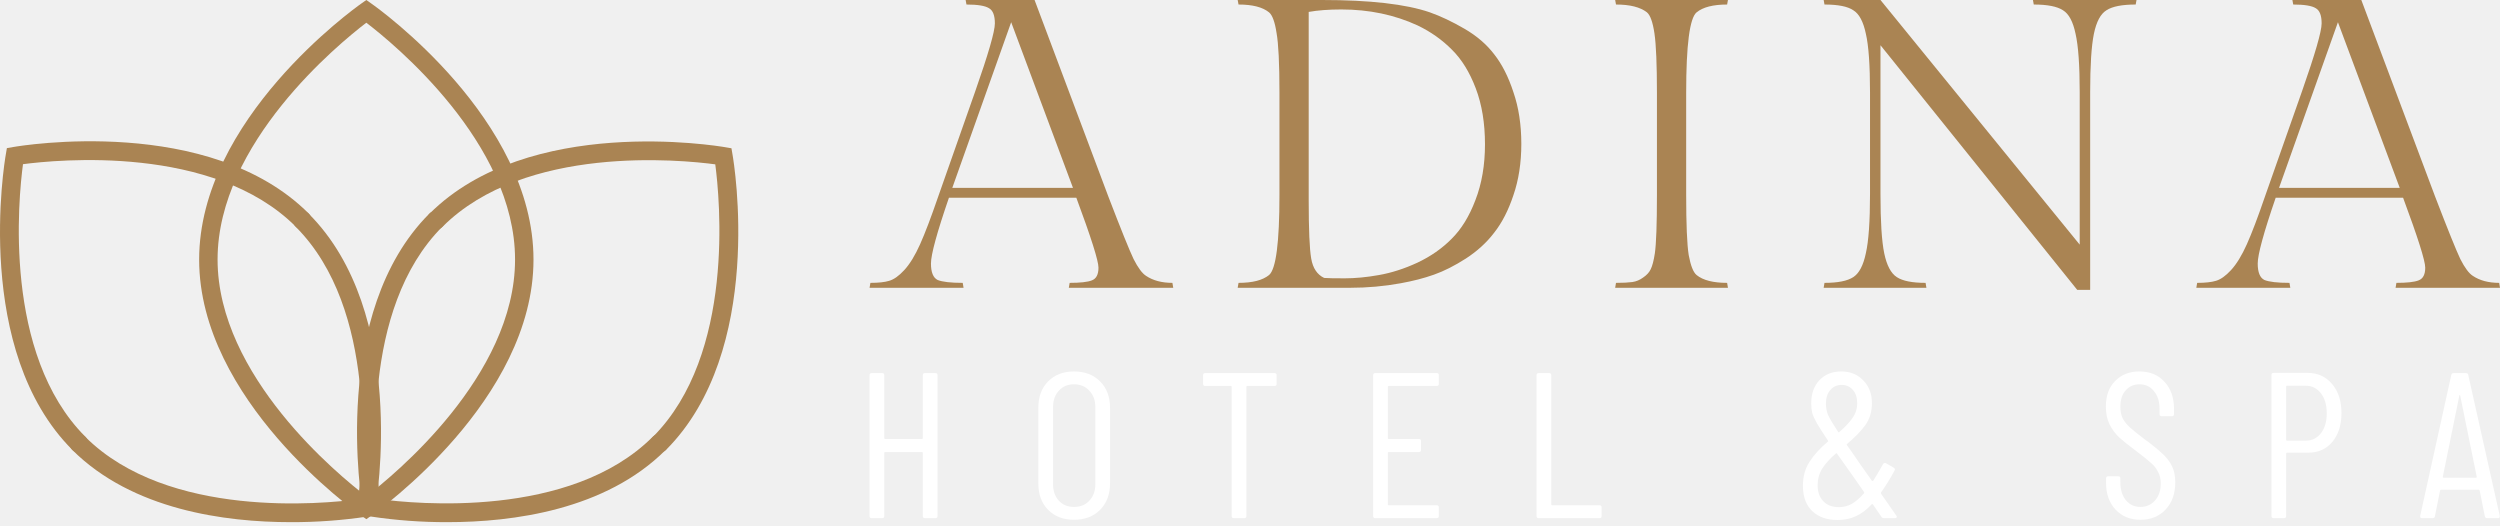
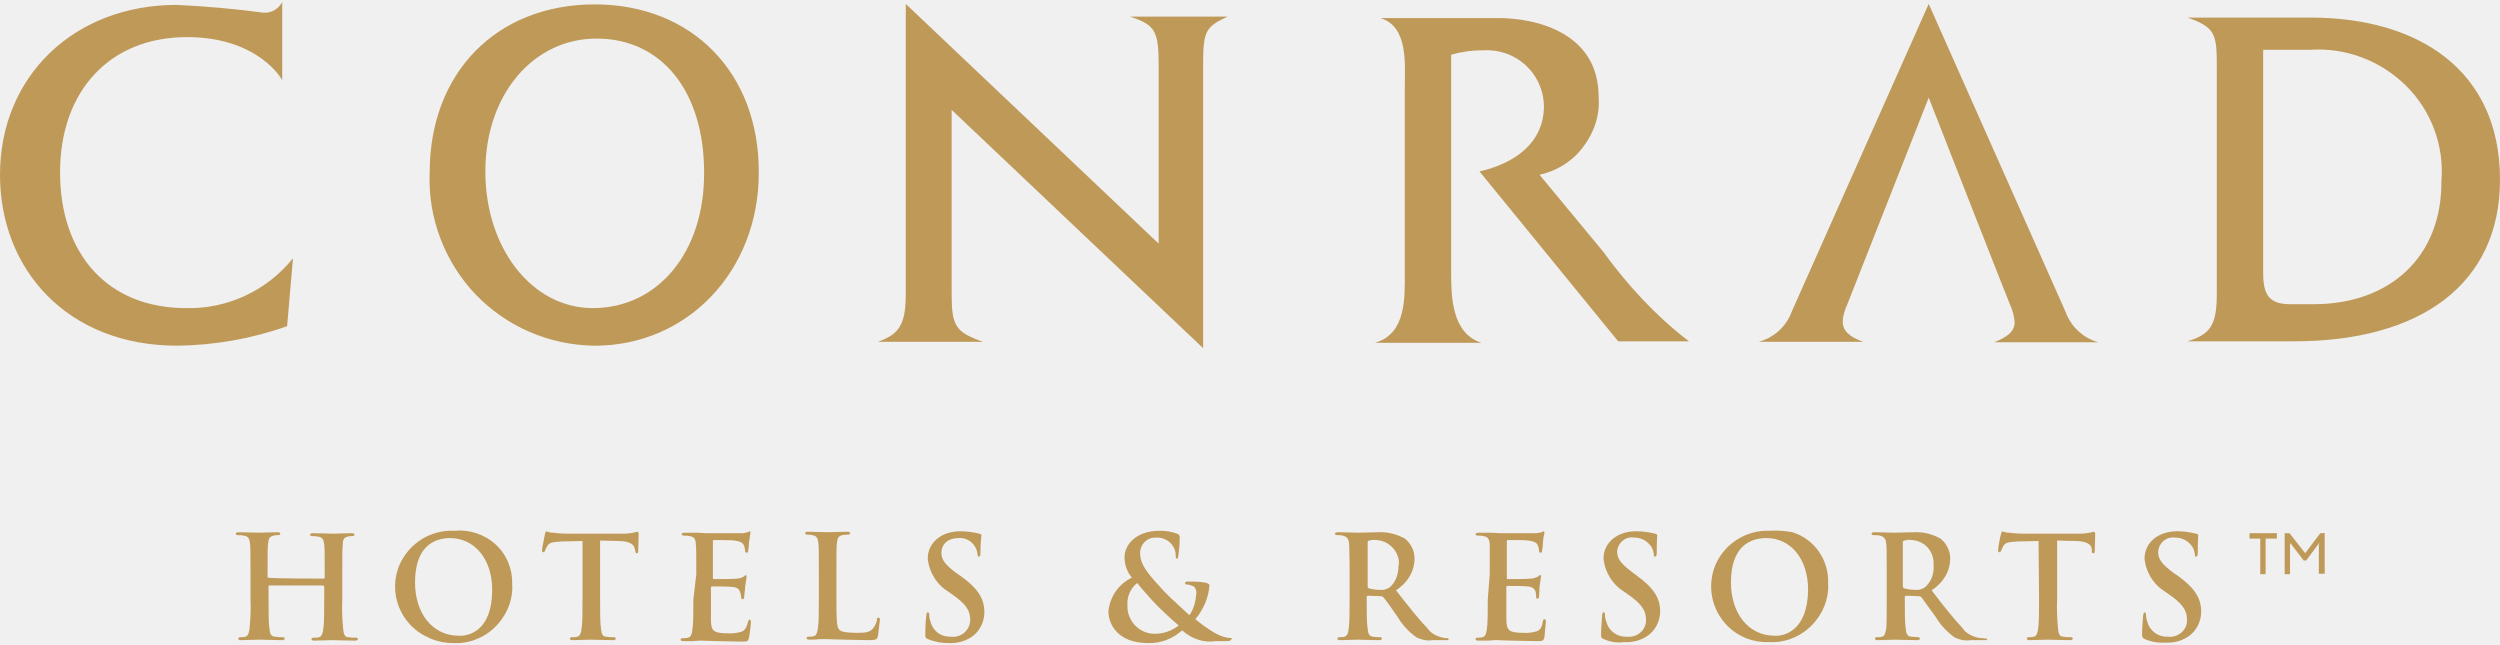
- <svg xmlns="http://www.w3.org/2000/svg" width="138" height="29" viewBox="0 0 138 29" fill="none">
-   <path d="M50.939 20.71C50.939 20.634 50.977 20.595 51.054 20.595H51.637C51.713 20.595 51.751 20.634 51.751 20.71V28.487C51.751 28.563 51.713 28.601 51.637 28.601H51.054C50.977 28.601 50.939 28.563 50.939 28.487V24.998C50.939 24.968 50.924 24.953 50.893 24.953H48.858C48.827 24.953 48.812 24.968 48.812 24.998V28.487C48.812 28.563 48.774 28.601 48.698 28.601H48.114C48.038 28.601 48 28.563 48 28.487V20.71C48 20.634 48.038 20.595 48.114 20.595H48.698C48.774 20.595 48.812 20.634 48.812 20.71V24.186C48.812 24.217 48.827 24.232 48.858 24.232H50.893C50.924 24.232 50.939 24.217 50.939 24.186V20.71Z" fill="white" />
-   <path d="M59.284 28.692C58.697 28.692 58.221 28.509 57.855 28.143C57.496 27.777 57.317 27.293 57.317 26.691V22.505C57.317 21.903 57.496 21.419 57.855 21.053C58.221 20.687 58.697 20.504 59.284 20.504C59.879 20.504 60.359 20.687 60.725 21.053C61.091 21.419 61.274 21.903 61.274 22.505V26.691C61.274 27.286 61.091 27.77 60.725 28.143C60.359 28.509 59.879 28.692 59.284 28.692ZM59.284 27.983C59.635 27.983 59.917 27.869 60.13 27.64C60.352 27.404 60.462 27.103 60.462 26.737V22.471C60.462 22.097 60.352 21.796 60.13 21.567C59.917 21.331 59.635 21.213 59.284 21.213C58.941 21.213 58.663 21.331 58.449 21.567C58.236 21.796 58.129 22.097 58.129 22.471V26.737C58.129 27.103 58.236 27.404 58.449 27.64C58.663 27.869 58.941 27.983 59.284 27.983Z" fill="white" />
-   <path d="M70.355 20.595C70.432 20.595 70.47 20.634 70.47 20.71V21.19C70.47 21.266 70.432 21.305 70.355 21.305H68.846C68.815 21.305 68.8 21.32 68.8 21.35V28.487C68.8 28.563 68.762 28.601 68.686 28.601H68.102C68.026 28.601 67.988 28.563 67.988 28.487V21.35C67.988 21.32 67.973 21.305 67.942 21.305H66.524C66.448 21.305 66.41 21.266 66.41 21.19V20.71C66.41 20.634 66.448 20.595 66.524 20.595H70.355Z" fill="white" />
-   <path d="M79.423 21.19C79.423 21.266 79.385 21.305 79.308 21.305H76.655C76.625 21.305 76.609 21.32 76.609 21.35V24.186C76.609 24.217 76.625 24.232 76.655 24.232H78.325C78.401 24.232 78.439 24.27 78.439 24.347V24.838C78.439 24.915 78.401 24.953 78.325 24.953H76.655C76.625 24.953 76.609 24.968 76.609 24.998V27.846C76.609 27.877 76.625 27.892 76.655 27.892H79.308C79.385 27.892 79.423 27.93 79.423 28.006V28.487C79.423 28.563 79.385 28.601 79.308 28.601H75.912C75.836 28.601 75.797 28.563 75.797 28.487V20.71C75.797 20.634 75.836 20.595 75.912 20.595H79.308C79.385 20.595 79.423 20.634 79.423 20.71V21.19Z" fill="white" />
-   <path d="M84.932 28.601C84.856 28.601 84.818 28.563 84.818 28.487V20.71C84.818 20.634 84.856 20.595 84.932 20.595H85.515C85.591 20.595 85.63 20.634 85.63 20.71V27.846C85.63 27.877 85.645 27.892 85.675 27.892H88.294C88.371 27.892 88.409 27.93 88.409 28.006V28.487C88.409 28.563 88.371 28.601 88.294 28.601H84.932Z" fill="white" />
-   <path d="M104.679 28.464C104.694 28.479 104.702 28.502 104.702 28.532C104.702 28.548 104.694 28.563 104.679 28.578C104.664 28.593 104.641 28.601 104.611 28.601H103.993C103.932 28.601 103.886 28.578 103.856 28.532L103.387 27.846C103.379 27.831 103.368 27.823 103.353 27.823C103.337 27.823 103.326 27.827 103.318 27.835C103.036 28.14 102.743 28.361 102.438 28.498C102.14 28.635 101.805 28.704 101.431 28.704C100.844 28.704 100.379 28.54 100.036 28.212C99.693 27.884 99.521 27.419 99.521 26.817C99.521 26.306 99.643 25.864 99.887 25.49C100.131 25.109 100.467 24.739 100.894 24.381C100.917 24.373 100.92 24.354 100.905 24.324C100.631 23.912 100.429 23.596 100.299 23.375C100.169 23.146 100.082 22.955 100.036 22.803C99.998 22.642 99.979 22.463 99.979 22.265C99.979 21.731 100.131 21.305 100.436 20.984C100.741 20.664 101.142 20.504 101.637 20.504C102.133 20.504 102.537 20.668 102.849 20.996C103.17 21.316 103.33 21.735 103.33 22.254C103.33 22.719 103.212 23.119 102.975 23.454C102.739 23.782 102.4 24.133 101.957 24.507C101.934 24.514 101.931 24.533 101.946 24.564C102.251 24.991 102.476 25.315 102.621 25.536L103.33 26.542C103.337 26.55 103.349 26.554 103.364 26.554C103.379 26.554 103.391 26.55 103.398 26.542C103.505 26.382 103.688 26.073 103.947 25.616C103.963 25.585 103.985 25.567 104.016 25.559C104.046 25.551 104.077 25.555 104.107 25.57L104.542 25.822C104.603 25.86 104.614 25.913 104.576 25.982C104.332 26.432 104.085 26.832 103.833 27.183C103.825 27.206 103.825 27.229 103.833 27.252L104.679 28.464ZM101.66 21.247C101.401 21.247 101.191 21.343 101.031 21.533C100.871 21.716 100.791 21.968 100.791 22.288C100.791 22.502 100.829 22.703 100.905 22.894C100.989 23.085 101.176 23.401 101.466 23.843C101.481 23.874 101.5 23.878 101.523 23.855C101.843 23.58 102.087 23.321 102.255 23.077C102.43 22.833 102.518 22.559 102.518 22.254C102.518 21.949 102.438 21.705 102.278 21.522C102.117 21.339 101.912 21.247 101.66 21.247ZM101.511 27.995C101.763 27.995 101.999 27.934 102.22 27.812C102.441 27.682 102.666 27.488 102.895 27.229C102.91 27.206 102.91 27.183 102.895 27.16L102.346 26.371L101.397 25.033C101.382 25.01 101.363 25.01 101.34 25.033C101.012 25.315 100.76 25.593 100.585 25.868C100.417 26.142 100.333 26.451 100.333 26.794C100.333 27.152 100.436 27.442 100.642 27.663C100.848 27.884 101.138 27.995 101.511 27.995Z" fill="white" />
-   <path d="M118.154 28.692C117.589 28.692 117.132 28.506 116.781 28.132C116.431 27.759 116.255 27.27 116.255 26.668V26.405C116.255 26.329 116.293 26.291 116.37 26.291H116.93C117.006 26.291 117.044 26.329 117.044 26.405V26.634C117.044 27.038 117.147 27.366 117.353 27.617C117.559 27.861 117.826 27.983 118.154 27.983C118.474 27.983 118.741 27.865 118.954 27.629C119.168 27.392 119.274 27.08 119.274 26.691C119.274 26.432 119.221 26.211 119.114 26.028C119.015 25.837 118.882 25.673 118.714 25.536C118.554 25.391 118.283 25.174 117.902 24.884C117.521 24.602 117.22 24.362 116.999 24.164C116.777 23.958 116.594 23.714 116.45 23.432C116.312 23.15 116.244 22.818 116.244 22.437C116.244 21.842 116.415 21.373 116.758 21.03C117.101 20.679 117.547 20.504 118.096 20.504C118.676 20.504 119.137 20.695 119.48 21.076C119.831 21.449 120.006 21.949 120.006 22.574V22.86C120.006 22.936 119.968 22.974 119.892 22.974H119.32C119.244 22.974 119.206 22.936 119.206 22.86V22.562C119.206 22.158 119.103 21.834 118.897 21.59C118.699 21.339 118.432 21.213 118.096 21.213C117.791 21.213 117.54 21.323 117.342 21.545C117.143 21.758 117.044 22.063 117.044 22.46C117.044 22.696 117.086 22.906 117.17 23.089C117.262 23.264 117.395 23.432 117.57 23.592C117.746 23.752 118.005 23.962 118.348 24.221C118.806 24.556 119.145 24.831 119.366 25.044C119.595 25.25 119.77 25.479 119.892 25.73C120.014 25.974 120.075 26.272 120.075 26.622C120.075 27.248 119.896 27.751 119.537 28.132C119.179 28.506 118.718 28.692 118.154 28.692Z" fill="white" />
-   <path d="M127.385 20.584C127.942 20.584 128.391 20.79 128.734 21.201C129.078 21.606 129.249 22.139 129.249 22.803C129.249 23.458 129.081 23.988 128.746 24.392C128.41 24.789 127.968 24.987 127.419 24.987H126.241C126.211 24.987 126.196 25.002 126.196 25.033V28.487C126.196 28.563 126.157 28.601 126.081 28.601H125.498C125.422 28.601 125.384 28.563 125.384 28.487V20.698C125.384 20.622 125.422 20.584 125.498 20.584H127.385ZM127.282 24.324C127.625 24.324 127.903 24.186 128.117 23.912C128.33 23.637 128.437 23.271 128.437 22.814C128.437 22.357 128.33 21.991 128.117 21.716C127.903 21.434 127.625 21.293 127.282 21.293H126.241C126.211 21.293 126.196 21.308 126.196 21.339V24.278C126.196 24.308 126.211 24.324 126.241 24.324H127.282Z" fill="white" />
-   <path d="M137.289 28.601C137.221 28.601 137.179 28.567 137.163 28.498L136.877 27.08C136.877 27.065 136.87 27.053 136.855 27.046C136.847 27.038 136.836 27.034 136.82 27.034H134.75C134.735 27.034 134.72 27.038 134.705 27.046C134.697 27.053 134.693 27.065 134.693 27.08L134.407 28.498C134.4 28.567 134.358 28.601 134.281 28.601H133.698C133.66 28.601 133.63 28.59 133.607 28.567C133.591 28.544 133.588 28.513 133.595 28.475L135.311 20.698C135.326 20.63 135.368 20.595 135.436 20.595H136.123C136.199 20.595 136.241 20.63 136.248 20.698L137.987 28.475V28.498C137.987 28.567 137.953 28.601 137.884 28.601H137.289ZM134.842 26.325C134.842 26.356 134.853 26.371 134.876 26.371H136.683C136.706 26.371 136.717 26.356 136.717 26.325L135.802 21.831C135.795 21.808 135.787 21.796 135.78 21.796C135.772 21.796 135.764 21.808 135.757 21.831L134.842 26.325Z" fill="white" />
-   <path d="M59.045 15.614C59.629 15.614 60.036 15.569 60.267 15.478C60.513 15.387 60.636 15.153 60.636 14.774C60.636 14.396 60.228 13.11 59.414 10.916H52.381C51.72 12.838 51.389 14.048 51.389 14.547C51.389 15.032 51.513 15.334 51.758 15.455C52.02 15.561 52.481 15.614 53.142 15.614L53.188 15.886H48L48.046 15.614C48.492 15.614 48.838 15.576 49.084 15.501C49.345 15.425 49.622 15.228 49.914 14.911C50.221 14.578 50.513 14.101 50.79 13.481C51.067 12.861 51.397 11.991 51.782 10.871L53.834 5.038C54.556 2.981 54.917 1.732 54.917 1.294C54.917 0.855 54.81 0.575 54.595 0.454C54.379 0.318 53.964 0.25 53.349 0.25L53.303 0H57.108L61.189 10.871C61.881 12.671 62.342 13.814 62.573 14.298C62.819 14.782 63.049 15.092 63.264 15.228C63.649 15.486 64.133 15.614 64.717 15.614L64.763 15.886H58.999L59.045 15.614ZM55.817 1.226L52.566 10.372H59.229L55.817 1.226Z" fill="#AA8453" />
-   <path d="M72.978 0C75.622 0 77.605 0.227 78.927 0.681C79.526 0.893 80.164 1.195 80.841 1.589C81.517 1.982 82.063 2.451 82.478 2.996C82.908 3.54 83.262 4.236 83.539 5.084C83.831 5.931 83.977 6.884 83.977 7.943C83.977 8.987 83.831 9.933 83.539 10.78C83.262 11.612 82.908 12.301 82.478 12.845C82.063 13.39 81.54 13.867 80.91 14.275C80.295 14.669 79.711 14.964 79.158 15.16C78.604 15.357 77.989 15.516 77.313 15.637C76.406 15.803 75.476 15.886 74.523 15.886H68.32L68.367 15.614C69.135 15.614 69.696 15.47 70.05 15.183C70.434 14.865 70.626 13.39 70.626 10.757V5.129C70.626 3.51 70.572 2.406 70.465 1.816C70.373 1.21 70.234 0.832 70.05 0.681C69.696 0.393 69.135 0.25 68.367 0.25L68.32 0H72.978ZM73.093 15.342C73.278 15.357 73.654 15.364 74.223 15.364C74.807 15.364 75.438 15.304 76.114 15.183C76.806 15.062 77.513 14.835 78.235 14.502C78.973 14.154 79.603 13.715 80.126 13.186C80.664 12.656 81.102 11.945 81.44 11.053C81.794 10.145 81.971 9.116 81.971 7.966C81.971 6.801 81.802 5.772 81.463 4.879C81.125 3.987 80.687 3.276 80.149 2.746C79.611 2.201 78.981 1.755 78.258 1.407C76.982 0.817 75.576 0.522 74.039 0.522C73.347 0.522 72.748 0.567 72.24 0.658V11.03C72.24 12.664 72.286 13.746 72.379 14.275C72.471 14.805 72.709 15.16 73.093 15.342Z" fill="#AA8453" />
-   <path d="M93.077 5.129V10.757C93.077 12.376 93.123 13.481 93.215 14.071C93.323 14.661 93.469 15.032 93.653 15.183C94.007 15.47 94.568 15.614 95.337 15.614L95.383 15.886H89.157L89.203 15.614C89.588 15.614 89.887 15.599 90.103 15.569C90.318 15.539 90.518 15.455 90.702 15.319C90.902 15.183 91.04 15.032 91.117 14.865C91.209 14.684 91.286 14.389 91.348 13.98C91.424 13.451 91.463 12.376 91.463 10.757V5.129C91.463 3.556 91.417 2.459 91.325 1.838C91.232 1.218 91.094 0.832 90.91 0.681C90.541 0.393 89.972 0.25 89.203 0.25L89.157 0H95.383L95.337 0.25C94.568 0.25 94.007 0.393 93.653 0.681C93.269 0.999 93.077 2.481 93.077 5.129Z" fill="#AA8453" />
-   <path d="M115.377 5.106V16H114.662L103.802 2.496V10.712C103.802 12.225 103.871 13.314 104.009 13.98C104.148 14.646 104.378 15.085 104.701 15.296C105.024 15.508 105.554 15.614 106.292 15.614L106.338 15.886H100.666L100.712 15.614C101.45 15.614 101.98 15.508 102.303 15.296C102.626 15.085 102.856 14.646 102.995 13.98C103.148 13.314 103.225 12.225 103.225 10.712V5.106C103.225 3.593 103.148 2.512 102.995 1.861C102.856 1.195 102.626 0.764 102.303 0.567C101.995 0.356 101.465 0.25 100.712 0.25L100.666 0H103.802L114.8 13.504V5.106C114.8 3.609 114.723 2.527 114.57 1.861C114.431 1.195 114.201 0.764 113.878 0.567C113.555 0.356 113.017 0.25 112.264 0.25L112.218 0H117.936L117.89 0.25C117.137 0.25 116.599 0.356 116.276 0.567C115.953 0.764 115.723 1.195 115.584 1.861C115.446 2.527 115.377 3.609 115.377 5.106Z" fill="#AA8453" />
-   <path d="M132.282 15.614C132.866 15.614 133.273 15.569 133.504 15.478C133.75 15.387 133.873 15.153 133.873 14.774C133.873 14.396 133.465 13.11 132.651 10.916H125.618C124.957 12.838 124.626 14.048 124.626 14.547C124.626 15.032 124.749 15.334 124.995 15.455C125.257 15.561 125.718 15.614 126.379 15.614L126.425 15.886H121.237L121.283 15.614C121.729 15.614 122.075 15.576 122.321 15.501C122.582 15.425 122.859 15.228 123.151 14.911C123.458 14.578 123.75 14.101 124.027 13.481C124.304 12.861 124.634 11.991 125.018 10.871L127.071 5.038C127.793 2.981 128.154 1.732 128.154 1.294C128.154 0.855 128.047 0.575 127.831 0.454C127.616 0.318 127.201 0.25 126.586 0.25L126.54 0H130.345L134.426 10.871C135.118 12.671 135.579 13.814 135.809 14.298C136.055 14.782 136.286 15.092 136.501 15.228C136.886 15.486 137.37 15.614 137.954 15.614L138 15.886H132.236L132.282 15.614ZM129.054 1.226L125.802 10.372H132.466L129.054 1.226Z" fill="#AA8453" />
-   <path d="M4.352 24.983C4.285 24.983 4.219 24.97 4.158 24.944C4.097 24.918 4.041 24.88 3.994 24.833C-1.491 19.351 0.243 8.969 0.32 8.529L0.38 8.176L0.734 8.115C1.174 8.038 11.562 6.314 17.043 11.787C17.138 11.883 17.192 12.012 17.192 12.147C17.192 12.282 17.138 12.411 17.043 12.507C16.947 12.602 16.818 12.656 16.683 12.656C16.548 12.656 16.418 12.602 16.323 12.507C11.76 7.956 3.136 8.818 1.269 9.063C1.019 10.93 0.152 19.549 4.714 24.109C4.81 24.204 4.863 24.334 4.863 24.468C4.863 24.603 4.81 24.733 4.714 24.828C4.668 24.878 4.612 24.917 4.549 24.944C4.487 24.97 4.42 24.984 4.352 24.983Z" fill="#AA8453" />
-   <path d="M16.047 28.823C12.429 28.823 7.31 28.146 3.99 24.836C3.895 24.741 3.841 24.611 3.841 24.476C3.841 24.341 3.895 24.212 3.99 24.116C4.086 24.021 4.215 23.968 4.35 23.968C4.485 23.968 4.615 24.021 4.71 24.116C9.273 28.668 17.897 27.81 19.764 27.56C20.014 25.694 20.881 17.07 16.319 12.515C16.224 12.419 16.17 12.29 16.17 12.155C16.17 12.02 16.224 11.891 16.319 11.795C16.414 11.7 16.544 11.646 16.679 11.646C16.814 11.646 16.943 11.7 17.039 11.795C22.52 17.277 20.791 27.659 20.713 28.099L20.652 28.452L20.299 28.512C18.892 28.724 17.47 28.828 16.047 28.823Z" fill="#AA8453" />
-   <path d="M36.396 24.984C36.262 24.983 36.134 24.93 36.038 24.837C35.943 24.742 35.889 24.612 35.889 24.477C35.889 24.342 35.943 24.213 36.038 24.117C40.592 19.558 39.729 10.938 39.483 9.072C37.616 8.822 28.988 7.96 24.43 12.516C24.334 12.611 24.204 12.665 24.069 12.665C23.934 12.665 23.805 12.611 23.709 12.516C23.614 12.42 23.561 12.291 23.561 12.156C23.561 12.021 23.614 11.892 23.709 11.796C29.194 6.323 39.583 8.051 40.023 8.124L40.376 8.185L40.436 8.538C40.514 8.978 42.239 19.355 36.762 24.837C36.663 24.931 36.532 24.983 36.396 24.984Z" fill="#AA8453" />
-   <path d="M24.697 28.823C23.272 28.827 21.849 28.722 20.441 28.508L20.087 28.448L20.027 28.094C19.949 27.655 18.22 17.273 23.701 11.791C23.797 11.696 23.926 11.642 24.061 11.642C24.196 11.642 24.325 11.696 24.421 11.791C24.516 11.886 24.57 12.016 24.57 12.151C24.57 12.286 24.516 12.415 24.421 12.511C19.859 17.07 20.726 25.689 20.976 27.556C22.843 27.806 31.471 28.668 36.029 24.112C36.125 24.017 36.255 23.963 36.39 23.963C36.525 23.963 36.654 24.017 36.75 24.112C36.845 24.208 36.898 24.337 36.898 24.472C36.898 24.607 36.845 24.736 36.75 24.832C33.434 28.15 28.315 28.823 24.697 28.823Z" fill="#AA8453" />
-   <path d="M20.221 28.659L19.928 28.453C19.561 28.194 10.993 22.074 10.993 14.33C10.993 6.585 19.565 0.465 19.928 0.207L20.221 0L20.514 0.207C20.881 0.465 29.449 6.577 29.449 14.33C29.449 22.074 20.876 28.194 20.514 28.453L20.221 28.659ZM20.221 1.254C18.724 2.396 12.01 7.887 12.01 14.325C12.01 20.764 18.724 26.255 20.221 27.397C21.717 26.255 28.431 20.764 28.431 14.325C28.431 7.887 21.721 2.4 20.221 1.254Z" fill="#AA8453" />
+ <svg xmlns="http://www.w3.org/2000/svg" version="1.1" id="Layer_1" x="0px" y="0px" viewBox="0 0 512 132" style="enable-background:new 0 0 512 132;" xml:space="preserve">
+   <style type="text/css">
+ 	.st0{fill:#BF9958;}
+ </style>
+   <g>
+     <path class="st0" d="M395,20l-16.7,42.4c-0.5,1.1-0.9,2.3-0.9,3.5c0,1.8,1.3,3.1,4.2,4.1h-21.4c3.2-0.9,5.7-3.2,6.8-6.3l28-62.9   l28,63c1.1,3.1,3.7,5.5,6.8,6.3h-21.4c2.8-1.1,4.2-2.3,4.2-4.1c-0.1-1.2-0.4-2.4-0.9-3.5C411.6,62.4,395,20,395,20z M38.3,7.6   c-15.8,0-26,11-26,27.7c0,16.8,9.8,27.8,25.8,27.8c8.5,0.2,16.6-3.6,21.9-10.2l-1.2,13.9c-7.3,2.6-14.9,3.9-22.5,4   c-22.5,0-36.3-15.6-36.3-35c0-20.2,15.2-34.8,36.2-34.8c6,0.3,11.9,0.8,17.8,1.6c1.6,0.1,3.1-0.8,3.8-2.2v16.1   C57.9,16.4,53,7.6,38.3,7.6z M121.4,63.1c-12.4,0-22-12.2-22-28c0-15.6,9.7-27.2,22.8-27.2c13.3,0,22,10.8,22,27.4   C144.3,51.7,134.7,63.1,121.4,63.1L121.4,63.1z M121.8,0.9c-20.1,0-33.8,14-33.8,34.4c-0.4,9.2,3,18.2,9.3,24.9   c6.4,6.7,15.2,10.5,24.5,10.6c19.1,0,33.6-15.4,33.6-35.4C155.5,14.9,141.7,0.9,121.8,0.9z M237.3,49.9V13.6   c0-7.3-0.7-8.5-5.9-10.2h20c-4.7,2.2-5,3.1-5,10.3v57.6l-51.5-48.8v37.7c0,6.6,0.8,7.8,6.4,9.8h-21.5c4.1-1.5,5.7-3.2,5.7-9.7V0.8   L237.3,49.9L237.3,49.9z M327.4,19.8c0.3,3.7-0.9,7.3-3.1,10.2c-2.2,3-5.4,5-9,5.8l13,15.7c5,6.9,10.8,13.2,17.6,18.4h-14.5   l-28.4-34.8c6.8-1.5,13.2-5.6,13.2-13.4c-0.1-4.9-3.2-9.2-7.9-10.8c-1.5-0.5-3.1-0.7-4.7-0.6c-2.1,0-4.3,0.3-6.4,0.9V56   c0,4.6,0.1,12.3,6.2,14.2h-1.7h-18.5h-1.6c6.5-1.8,6.1-9.6,6.1-14.2V17.9c0-4.6,0.8-12.5-5-14.2h23.7C315.1,3.6,327.4,7,327.4,19.8    M474.1,62.3h-5c-4.1,0-5.6-1.6-5.6-6.3V10.2h9.6c7.3-0.5,14.4,2.2,19.6,7.3s7.9,12.3,7.3,19.6C500.1,52.7,489.4,62.2,474.1,62.3   L474.1,62.3L474.1,62.3z M512,36.8c0-22.5-16.8-33.2-38.8-33.2h-25.2c5.7,2,6,3.4,6,9.9v46.8c0,6.5-1.5,8.2-6,9.6h21.5   C495.7,70,512,58.2,512,36.8 M66.3,118.5c0.1,0,0.2-0.1,0.2-0.2v-0.6c0-4.4,0-5.3-0.1-6.2c-0.1-0.9-0.3-1.5-1.3-1.6   c-0.3-0.1-0.8-0.1-1.1-0.1c-0.3,0-0.5-0.1-0.5-0.3s0.2-0.3,0.6-0.3c1.5,0,3.4,0.1,4.2,0.1c0.7,0,2.6-0.1,3.7-0.1   c0.4,0,0.6,0.1,0.6,0.3s-0.2,0.3-0.5,0.3c-0.3,0-0.6,0-0.9,0.1c-0.8,0.2-1,0.6-1,1.6c-0.1,1-0.1,1.8-0.1,6.2v5.1   c-0.1,2,0,4.2,0.2,6.2c0.1,0.9,0.3,1.5,1.1,1.5c0.5,0.1,1,0.1,1.5,0.1c0.3,0,0.4,0.1,0.4,0.3c0,0.2-0.3,0.3-0.6,0.3   c-1.9,0-3.8-0.1-4.6-0.1c-0.7,0-2.6,0.1-3.7,0.1c-0.4,0-0.6-0.1-0.6-0.3c0-0.2,0.1-0.3,0.5-0.3c0.3,0,0.7,0,1-0.1   c0.6-0.1,0.8-0.8,0.9-1.6c0.2-1.2,0.2-3.5,0.2-6.2v-2.6c0-0.1,0-0.1-0.1-0.1l-0.1-0.1h-11c-0.1,0-0.2,0-0.2,0.2v2.6   c0,2.7,0,5,0.2,6.2c0.1,0.9,0.3,1.5,1.2,1.5c0.5,0.1,1,0.1,1.5,0.1c0.3,0,0.4,0.1,0.4,0.3s-0.3,0.3-0.6,0.3c-1.9,0-3.8-0.1-4.6-0.1   c-0.7,0-2.5,0.1-3.7,0.1c-0.4,0-0.6-0.1-0.6-0.3s0.2-0.3,0.4-0.3c0.3,0,0.7,0,1-0.1c0.6-0.1,0.8-0.8,0.9-1.6c0.2-2,0.3-4.1,0.2-6.2   v-5.1c0-4.4,0-5.3-0.1-6.2c-0.1-0.9-0.3-1.5-1.3-1.6c-0.3-0.1-0.8-0.1-1.2-0.1c-0.3,0-0.4-0.1-0.4-0.3s0.2-0.3,0.6-0.3   c1.6,0,3.4,0.1,4.2,0.1c0.7,0,2.6-0.1,3.7-0.1c0.4,0,0.6,0.1,0.6,0.3s-0.2,0.3-0.5,0.3c-0.3,0-0.6,0-0.9,0.1   c-0.8,0.2-1,0.6-1.1,1.6c-0.1,1-0.1,1.8-0.1,6.2v0.6c0,0.2,0.1,0.2,0.2,0.2C55.1,118.5,66.3,118.5,66.3,118.5z M94,130.2   c-5.6,0-9-4.8-9-10.9c0-7.3,3.8-9.1,7.2-9.1c4.8,0,8.6,4.1,8.6,10.6C100.8,129.2,96,130.3,94,130.2C94,130.3,94,130.2,94,130.2z    M93,108.7c-4.8-0.2-9.1,2.5-11.1,6.8c-2.6,5.8,0.1,12.6,5.9,15.1c0.2,0.1,0.3,0.1,0.4,0.2c1.5,0.6,3,0.9,4.5,0.9   c5,0.3,9.5-2.7,11.4-7.3c0.6-1.5,0.9-3.1,0.8-4.7c0.1-3.1-1.1-6.1-3.4-8.2C99.2,109.4,96.1,108.4,93,108.7 M119.3,110.8l-4.4,0.1   c-1.7,0.1-2.4,0.2-2.8,0.9c-0.2,0.3-0.4,0.7-0.5,1c-0.1,0.3-0.2,0.3-0.3,0.3c-0.2,0-0.3-0.2-0.3-0.4c0-0.4,0.6-3.2,0.6-3.3   c0.1-0.4,0.2-0.6,0.3-0.6c0.4,0.2,0.9,0.3,1.3,0.3c0.9,0.1,2,0.2,2.9,0.2h11.6c0.7,0,1.4-0.1,2-0.2c0.3-0.1,0.5-0.1,0.8-0.2   c0.2,0,0.3,0.2,0.3,0.6c0,0.6-0.1,2.6-0.1,3.4c0,0.3-0.1,0.4-0.3,0.4c-0.2,0-0.3-0.2-0.3-0.6l-0.1-0.3c-0.1-0.8-0.9-1.6-3.4-1.6   l-3.7-0.1v12c0,2.7,0,5,0.2,6.2c0.1,0.9,0.3,1.5,1.1,1.5c0.5,0.1,1,0.1,1.5,0.1c0.3,0,0.4,0.1,0.4,0.3s-0.2,0.3-0.5,0.3   c-2,0-3.8-0.1-4.6-0.1c-0.7,0-2.5,0.1-3.7,0.1c-0.4,0-0.6-0.1-0.6-0.3s0.2-0.3,0.5-0.3c0.3,0,0.7,0,1-0.1c0.6-0.1,0.8-0.8,0.9-1.6   c0.2-1.2,0.2-3.5,0.2-6.2L119.3,110.8L119.3,110.8z M142.6,117.6c0-4.4,0-5.3-0.1-6.2c0-0.9-0.3-1.5-1.3-1.6   c-0.3-0.1-0.8-0.1-1.1-0.1c-0.3,0-0.5-0.1-0.5-0.3s0.2-0.3,0.7-0.3c0.8,0,1.6,0,2.4,0s1.5,0.1,1.8,0.1c0.9,0,6.7,0,7.3,0   s1-0.1,1.3-0.2c0.2-0.1,0.3-0.1,0.4-0.2c0.2,0,0.2,0.2,0.2,0.3c-0.1,0.6-0.2,1.3-0.3,1.9c0,0.3-0.1,1.5-0.2,1.9   c0,0.2-0.1,0.3-0.3,0.3c-0.2,0-0.3-0.2-0.3-0.4c0-0.3-0.1-0.7-0.2-1c-0.2-0.5-0.5-0.9-2-1.1c-0.5-0.1-3.6-0.1-4.2-0.1   c-0.2,0-0.2,0.1-0.2,0.3v7.4c0,0.2,0,0.3,0.2,0.3c0.7,0,4,0,4.7-0.1c0.5,0,1-0.2,1.4-0.4c0.2-0.2,0.3-0.3,0.4-0.3   c0.2,0,0.2,0.1,0.2,0.3c0,0.2-0.1,0.7-0.3,2.1c0,0.6-0.2,1.8-0.2,2s0,0.5-0.3,0.5c-0.2,0-0.3-0.1-0.3-0.2c0,0,0,0,0-0.1   c0-0.3-0.1-0.7-0.2-1.1c-0.2-0.6-0.5-1-1.6-1.1c-1.4-0.1-2.8-0.1-4.2-0.1c-0.2,0-0.2,0.2-0.2,0.3v2.3c0,1,0,3.7,0,4.5   c0.1,2,0.5,2.5,3.5,2.5c0.9,0.1,1.9-0.1,2.7-0.3c0.8-0.3,1.1-0.9,1.4-2.1c0.1-0.3,0.2-0.4,0.3-0.4c0.2,0,0.3,0.3,0.3,0.5   c-0.1,1.1-0.2,2.1-0.4,3.2c-0.2,0.8-0.4,0.8-1.5,0.8c-2.2,0-3.8-0.1-5.1-0.1s-2.1-0.1-3.1-0.1c-0.3,0-0.9,0-1.7,0.1   c-0.7,0-1.5,0-2,0c-0.4,0-0.6-0.1-0.6-0.3s0.1-0.3,0.5-0.3c0.3,0,0.7,0,1-0.1c0.6-0.1,0.8-0.8,0.9-1.6c0.2-1.2,0.2-3.5,0.2-6.2   L142.6,117.6L142.6,117.6z M171.3,122.7c0,3.8,0,5.7,0.6,6.3c0.5,0.4,1.3,0.6,3.5,0.6c1.5,0,2.7,0,3.4-0.9c0.4-0.5,0.7-1.1,0.8-1.8   c0-0.3,0.1-0.4,0.3-0.4c0.3,0,0.3,0.2,0.3,0.5c-0.1,1.1-0.3,2.2-0.4,3.3c-0.2,0.6-0.3,0.8-1.8,0.8c-2.1,0-3.7-0.1-5-0.1   s-2.4-0.1-3.6-0.1c-0.3,0-0.9,0-1.6,0c-0.7,0.1-1.5,0.1-2,0.1c-0.4,0-0.6-0.1-0.6-0.3c0-0.2,0.1-0.3,0.4-0.3c0.3,0,0.7,0,1-0.1   c0.6-0.1,0.8-0.8,0.9-1.6c0.2-1.2,0.2-3.5,0.2-6.2v-5.1c0-4.4,0-5.3-0.1-6.2c-0.1-0.9-0.3-1.5-1.3-1.6c-0.3-0.1-0.6-0.1-0.9-0.1   c-0.3,0-0.5-0.1-0.5-0.3c0-0.2,0.2-0.3,0.6-0.3c1.4,0,3.2,0.1,4,0.1c0.8,0,2.9-0.1,4-0.1c0.4,0,0.6,0.1,0.6,0.3   c0,0.2-0.2,0.3-0.5,0.3s-0.8,0-1.1,0.1c-0.8,0.2-1,0.6-1.1,1.6c-0.1,1-0.1,1.8-0.1,6.2L171.3,122.7L171.3,122.7z M190.1,130.9   c-0.5-0.2-0.6-0.3-0.6-0.9c0-1.6,0.1-3.4,0.2-3.8c0-0.4,0.1-0.8,0.3-0.8c0.3,0,0.3,0.3,0.3,0.5c0,0.5,0.1,1,0.3,1.5   c0.5,1.9,2.2,3.1,4.2,3c2,0.2,3.7-1.2,3.9-3.2c0-0.1,0-0.1,0-0.2c0-1.5-0.4-2.8-2.9-4.7l-1.4-1c-2.5-1.5-4.1-4-4.4-6.9   c0-3.2,2.7-5.6,6.7-5.6c1.3,0,2.6,0.2,3.9,0.5c0.3,0.1,0.4,0.2,0.4,0.3c0,0.4-0.2,1.2-0.2,3.5c0,0.6-0.1,0.9-0.3,0.9   s-0.3-0.2-0.3-0.5c-0.2-2-2-3.5-3.9-3.3c-2.2,0-3.5,1.3-3.5,3c0,1.4,0.7,2.4,3.1,4.2l0.9,0.6c3.6,2.6,4.8,4.7,4.8,7.4   c0,2-1,4-2.7,5.1c-1.4,0.9-3.1,1.3-4.7,1.2C192.9,131.7,191.5,131.5,190.1,130.9 M236.5,129.8c-2.4,0-4.5-1.5-5.3-3.8   c-0.3-0.7-0.3-1.5-0.3-2.2c-0.1-1.7,0.7-3.4,2-4.4c0.5,0.7,2.4,2.8,3.2,3.7c0.8,0.9,3.6,3.6,5.3,5   C240,129.2,238.3,129.8,236.5,129.8L236.5,129.8L236.5,129.8z M252.1,130.7c-1.1-0.1-2.1-0.4-3.2-1c-1.5-0.9-2.8-1.8-4.1-2.9   c1.7-2,2.7-4.4,2.9-6.9c0-0.3-0.4-0.5-1-0.6c-1.2-0.2-2.3-0.2-3.5-0.2c-0.3,0-0.5,0.1-0.5,0.3s0.2,0.3,0.3,0.3c0.5,0,1,0.2,1.5,0.4   c0.3,0.3,0.6,0.9,0.5,1.4c-0.1,1.6-0.5,3.2-1.4,4.5c-0.5-0.5-4.2-3.8-5.2-4.9c-2.3-2.6-4.9-5-4.9-7.7c-0.1-1.7,1.2-3.2,2.9-3.3   c0.1,0,0.2,0,0.3,0c1.2-0.1,2.4,0.4,3.2,1.3c0.6,0.7,0.9,1.5,0.9,2.5c0,0.4,0,0.5,0.2,0.5s0.3-0.1,0.3-0.5c0.2-1.3,0.3-2.5,0.3-3.8   c0-0.3,0-0.6-0.5-0.8c-1.1-0.4-2.3-0.6-3.6-0.6c-5.1,0-7.2,3.1-7.2,5.4c0,1.5,0.5,3,1.5,4.2c-2.7,1.3-4.5,3.9-4.8,6.9   c0,2.6,1.9,6.5,8.1,6.5c2.6,0.1,5.1-0.9,7-2.6c1.9,1.7,4.4,2.6,6.9,2.2h2.2c0.6,0,0.9-0.1,0.9-0.3   C252.5,130.8,252.4,130.7,252.1,130.7 M284.6,120.3c-0.6,0.4-1.4,0.6-2,0.5c-0.8,0-1.5-0.1-2.2-0.3c-0.3-0.1-0.3-0.2-0.3-0.5v-8.9   c0-0.3,0.1-0.3,0.3-0.4c0.5-0.1,1-0.2,1.5-0.1c2,0.1,3.8,1.5,4.4,3.4c0.2,0.6,0.3,1.3,0.1,2C286.4,117.5,285.9,119.2,284.6,120.3   L284.6,120.3z M296.4,130.7c-0.3,0-0.5,0-0.9-0.1c-1.3-0.3-2.5-0.9-3.2-2c-1.8-1.8-3.8-4.4-6.4-7.7c2.3-1.5,3.8-3.8,3.8-6.6   c0-1.5-0.8-3.1-2-4c-1.6-0.9-3.5-1.4-5.4-1.3c-0.9,0-3.2,0.1-4.2,0.1c-0.6,0-2.5-0.1-4-0.1c-0.4,0-0.7,0.1-0.7,0.3s0.2,0.3,0.5,0.3   c0.3,0,0.8,0,1.1,0.1c0.9,0.2,1.2,0.7,1.3,1.6c0,0.9,0.1,1.8,0.1,6.2v5.1c0,2.7,0,5-0.2,6.2c-0.1,0.9-0.3,1.5-0.9,1.6   c-0.3,0.1-0.7,0.1-1,0.1s-0.4,0.1-0.4,0.3s0.2,0.3,0.6,0.3c1.2,0,3-0.1,3.6-0.1c0.4,0,2.6,0.1,4.3,0.1c0.4,0,0.6-0.1,0.6-0.3   s-0.1-0.3-0.3-0.3c-0.5,0-0.9,0-1.5-0.1c-0.9-0.1-1-0.8-1.1-1.6c-0.2-1.2-0.2-3.5-0.2-6.2v-0.3c0-0.2,0.1-0.3,0.3-0.3l2.6,0.1   c0.2,0,0.4,0.1,0.5,0.2c0.4,0.4,1.8,2.4,2.9,4c1,1.7,2.4,3.2,4,4.3c1,0.4,2,0.7,3.2,0.5h2.8c0.3,0,0.5,0,0.5-0.3   C296.7,130.8,296.6,130.7,296.4,130.7 M305.1,117.6c0-4.4,0-5.3,0-6.2c-0.1-0.9-0.3-1.5-1.3-1.6c-0.3-0.1-0.8-0.1-1.1-0.1   c-0.3,0-0.5-0.1-0.5-0.3s0.3-0.3,0.7-0.3c0.8,0,1.6,0,2.4,0c0.8,0,1.5,0.1,1.8,0.1c0.9,0,6.8,0,7.3,0c0.5,0,1-0.1,1.3-0.2   c0.2-0.1,0.3-0.1,0.4-0.2c0.2,0,0.2,0.2,0.2,0.3c0,0.3-0.2,0.6-0.3,1.9c0,0.7-0.1,1.3-0.2,1.9c0,0.2-0.1,0.3-0.3,0.3   c-0.2,0-0.3-0.2-0.3-0.4c0-0.3-0.1-0.7-0.2-1c-0.2-0.5-0.5-0.9-2-1.1c-0.5-0.1-3.6-0.1-4.2-0.1c-0.2,0-0.2,0.1-0.2,0.3v7.4   c0,0.2,0,0.3,0.2,0.3c0.6,0,4,0,4.7-0.1c0.5,0,1-0.2,1.5-0.4c0.2-0.2,0.3-0.3,0.4-0.3h0.1c0.1,0,0.2,0.1,0.1,0.2   c0,0.2-0.1,0.7-0.3,2.1c0,0.6-0.1,1.8-0.1,2s0,0.5-0.3,0.5c-0.2,0-0.3-0.1-0.3-0.3c0-0.3,0-0.7-0.1-1.1c-0.2-0.6-0.6-1-1.6-1.1   c-0.6-0.1-3.5-0.1-4.2-0.1c-0.2,0-0.2,0.2-0.2,0.3v2.3c0,1,0,3.7,0,4.5c0.1,2,0.5,2.5,3.5,2.5c0.9,0.1,1.9-0.1,2.7-0.3   c0.8-0.3,1.1-0.9,1.3-2.1c0.1-0.3,0.1-0.4,0.3-0.4c0.2,0,0.3,0.3,0.3,0.5c-0.1,1.1-0.2,2.1-0.3,3.2c-0.2,0.8-0.4,0.8-1.6,0.8   c-2.2,0-3.8-0.1-5.1-0.1s-2.1-0.1-3.1-0.1c-0.3,0-0.9,0-1.7,0.1c-0.7,0-1.5,0-2,0c-0.4,0-0.6-0.1-0.6-0.3c0-0.2,0.1-0.3,0.4-0.3   s0.7,0,1-0.1c0.6-0.1,0.8-0.8,0.9-1.6c0.2-1.2,0.2-3.5,0.2-6.2L305.1,117.6C305.1,117.6,305.1,117.6,305.1,117.6z M328.5,130.9   c-0.5-0.2-0.6-0.3-0.6-0.9c0-1.6,0.2-3.4,0.2-3.8c0-0.4,0.1-0.8,0.3-0.8c0.3,0,0.3,0.3,0.3,0.5c0,0.5,0.1,1,0.3,1.5   c0.5,1.9,2.3,3.1,4.2,3c2,0.2,3.8-1.2,3.9-3.2V127c0-1.5-0.4-2.8-2.9-4.7l-1.4-1c-2.5-1.5-4.1-4-4.4-6.9c0-3.2,2.7-5.6,6.7-5.6   c1.3,0,2.6,0.2,3.9,0.5c0.3,0.1,0.4,0.2,0.4,0.3c0,0.4-0.1,1.2-0.1,3.5c0,0.6-0.1,0.9-0.3,0.9c-0.3,0-0.3-0.2-0.3-0.5   c-0.1-0.7-0.3-1.4-0.8-1.9c-0.8-1-2-1.5-3.2-1.5c-1.7-0.3-3.2,0.9-3.5,2.6c0,0.1,0,0.3,0,0.3c0,1.4,0.7,2.4,3.1,4.2l0.8,0.6   c3.6,2.6,4.9,4.7,4.9,7.4c0,2-1,4-2.7,5.1c-1.4,0.9-3,1.3-4.7,1.2C331.3,131.7,329.8,131.5,328.5,130.9 M363.5,130.2   c-5.6,0-9-4.8-9-10.9c0-7.3,3.8-9.1,7.3-9.1c4.8,0,8.5,4.1,8.5,10.6C370.2,129.2,365.4,130.3,363.5,130.2L363.5,130.2L363.5,130.2z    M362.5,108.7c-4.8-0.2-9.1,2.5-11.1,6.8c-1.9,4.4-0.9,9.4,2.4,12.7c2.2,2.2,5.2,3.4,8.4,3.3c5,0.3,9.5-2.7,11.4-7.3   c0.6-1.5,0.9-3.1,0.8-4.7c0.2-4.8-2.8-9.1-7.3-10.5C365.5,108.7,364,108.6,362.5,108.7 M417.5,110.8l-4.4,0.1   c-1.7,0.1-2.4,0.2-2.8,0.9c-0.2,0.3-0.3,0.7-0.5,1c-0.1,0.3-0.2,0.3-0.3,0.3c-0.2,0-0.3-0.2-0.3-0.4c0-0.4,0.5-3.2,0.6-3.3   c0.1-0.4,0.2-0.6,0.3-0.6c0.4,0.2,0.9,0.3,1.3,0.3c0.9,0.1,2,0.2,2.9,0.2H426c0.7,0,1.4-0.1,2-0.2c0.3-0.1,0.5-0.1,0.8-0.2   c0.2,0,0.3,0.2,0.3,0.6c0,0.6-0.1,2.6-0.1,3.4c0,0.3-0.1,0.4-0.3,0.4c-0.3,0-0.3-0.2-0.3-0.6v-0.3c-0.1-0.8-0.9-1.6-3.4-1.6   l-3.7-0.1v12c-0.1,2,0,4.2,0.2,6.2c0.1,0.9,0.3,1.5,1.1,1.5c0.5,0.1,1,0.1,1.5,0.1c0.3,0,0.4,0.1,0.4,0.3s-0.3,0.3-0.5,0.3   c-2,0-3.8-0.1-4.6-0.1c-0.7,0-2.6,0.1-3.7,0.1c-0.4,0-0.6-0.1-0.6-0.3s0.1-0.3,0.4-0.3s0.7,0,1-0.1c0.6-0.1,0.8-0.8,0.9-1.6   c0.2-1.2,0.2-3.5,0.2-6.2C417.6,122.8,417.5,110.8,417.5,110.8z M439.3,130.9c-0.4-0.2-0.6-0.3-0.6-0.9c0-1.6,0.2-3.4,0.2-3.8   c0-0.4,0.2-0.8,0.3-0.8c0.2,0,0.3,0.3,0.3,0.5c0,0.5,0.1,1,0.3,1.5c0.5,1.9,2.3,3.1,4.2,3c2,0.2,3.8-1.2,3.9-3.2c0-0.1,0-0.1,0-0.2   c0-1.5-0.4-2.8-2.9-4.7l-1.4-1c-2.5-1.5-4.1-4-4.4-6.9c0-3.2,2.7-5.6,6.7-5.6c1.3,0,2.6,0.2,3.9,0.5c0.3,0.1,0.4,0.2,0.4,0.3   c0,0.4-0.1,1.2-0.1,3.5c0,0.6-0.1,0.9-0.3,0.9c-0.3,0-0.3-0.2-0.3-0.5c-0.1-0.7-0.3-1.4-0.8-1.9c-0.8-1-2-1.5-3.2-1.5   c-1.4-0.2-2.6,0.5-3.2,1.7c-0.2,0.4-0.3,0.9-0.3,1.3c0,1.4,0.7,2.4,3.1,4.2l0.9,0.6c3.6,2.6,4.8,4.7,4.8,7.4c0,2-1,4-2.7,5.1   c-1.4,0.9-3,1.3-4.6,1.2C442.1,131.7,440.7,131.5,439.3,130.9 M394.2,120.3c-0.6,0.4-1.4,0.6-2,0.5c-0.8,0-1.5-0.1-2.2-0.3   c-0.2-0.1-0.3-0.2-0.3-0.5v-8.9c0-0.3,0.1-0.3,0.3-0.4c0.5-0.1,1-0.2,1.5-0.1c2.6,0.1,4.6,2.3,4.5,4.9c0,0.2,0,0.3,0,0.5   C396.1,117.5,395.5,119.2,394.2,120.3L394.2,120.3z M406,130.7c-0.3,0-0.5,0-0.9-0.1c-1.3-0.3-2.5-0.9-3.2-2   c-1.7-1.8-3.8-4.4-6.3-7.7c2.3-1.5,3.8-3.8,3.8-6.6c0-1.5-0.8-3.1-2-4c-1.6-0.9-3.5-1.4-5.4-1.3c-0.9,0-3.2,0.1-4.1,0.1   c-0.6,0-2.5-0.1-4-0.1c-0.4,0-0.6,0.1-0.6,0.3s0.2,0.3,0.5,0.3c0.4,0,0.8,0,1.2,0.1c0.9,0.2,1.2,0.7,1.3,1.6   c0.1,0.9,0.1,1.8,0.1,6.2v5.1c0,2.7,0,5-0.1,6.2c-0.2,0.9-0.3,1.5-0.9,1.6c-0.3,0.1-0.7,0.1-1,0.1c-0.3,0-0.4,0.1-0.4,0.3   s0.2,0.3,0.6,0.3c1.2,0,3-0.1,3.6-0.1c0.4,0,2.6,0.1,4.4,0.1c0.4,0,0.6-0.1,0.6-0.3s-0.2-0.3-0.3-0.3c-0.5,0-0.9-0.1-1.5-0.1   c-0.9-0.1-1-0.8-1.1-1.6c-0.2-1.2-0.2-3.5-0.2-6.2v-0.3c0-0.2,0.1-0.3,0.3-0.3l2.6,0.1c0.2,0,0.4,0.1,0.5,0.2   c0.3,0.4,1.7,2.4,2.9,4c1,1.7,2.4,3.2,4,4.3c0.9,0.4,2,0.7,3.2,0.5h2.8c0.3,0,0.6,0,0.6-0.3C406.4,130.8,406.3,130.7,406,130.7    M460.7,110.3h2.2v7.3h1.1v-7.3h2.3v-1.1h-5.6V110.3z M475.2,109.2l-3.1,4.1l-3.2-4.1h-1v8.4h1.1v-6.1v-0.3c0,0.1,0.1,0.2,0.2,0.2   l2.6,3.4h0.5l2.6-3.5c0.1-0.1,0.1-0.2,0.1-0.2c0,0.1,0,0.3-0.1,0.3v6.1h1.2v-8.4C476.4,109.2,475.2,109.2,475.2,109.2z" />
+   </g>
</svg>
